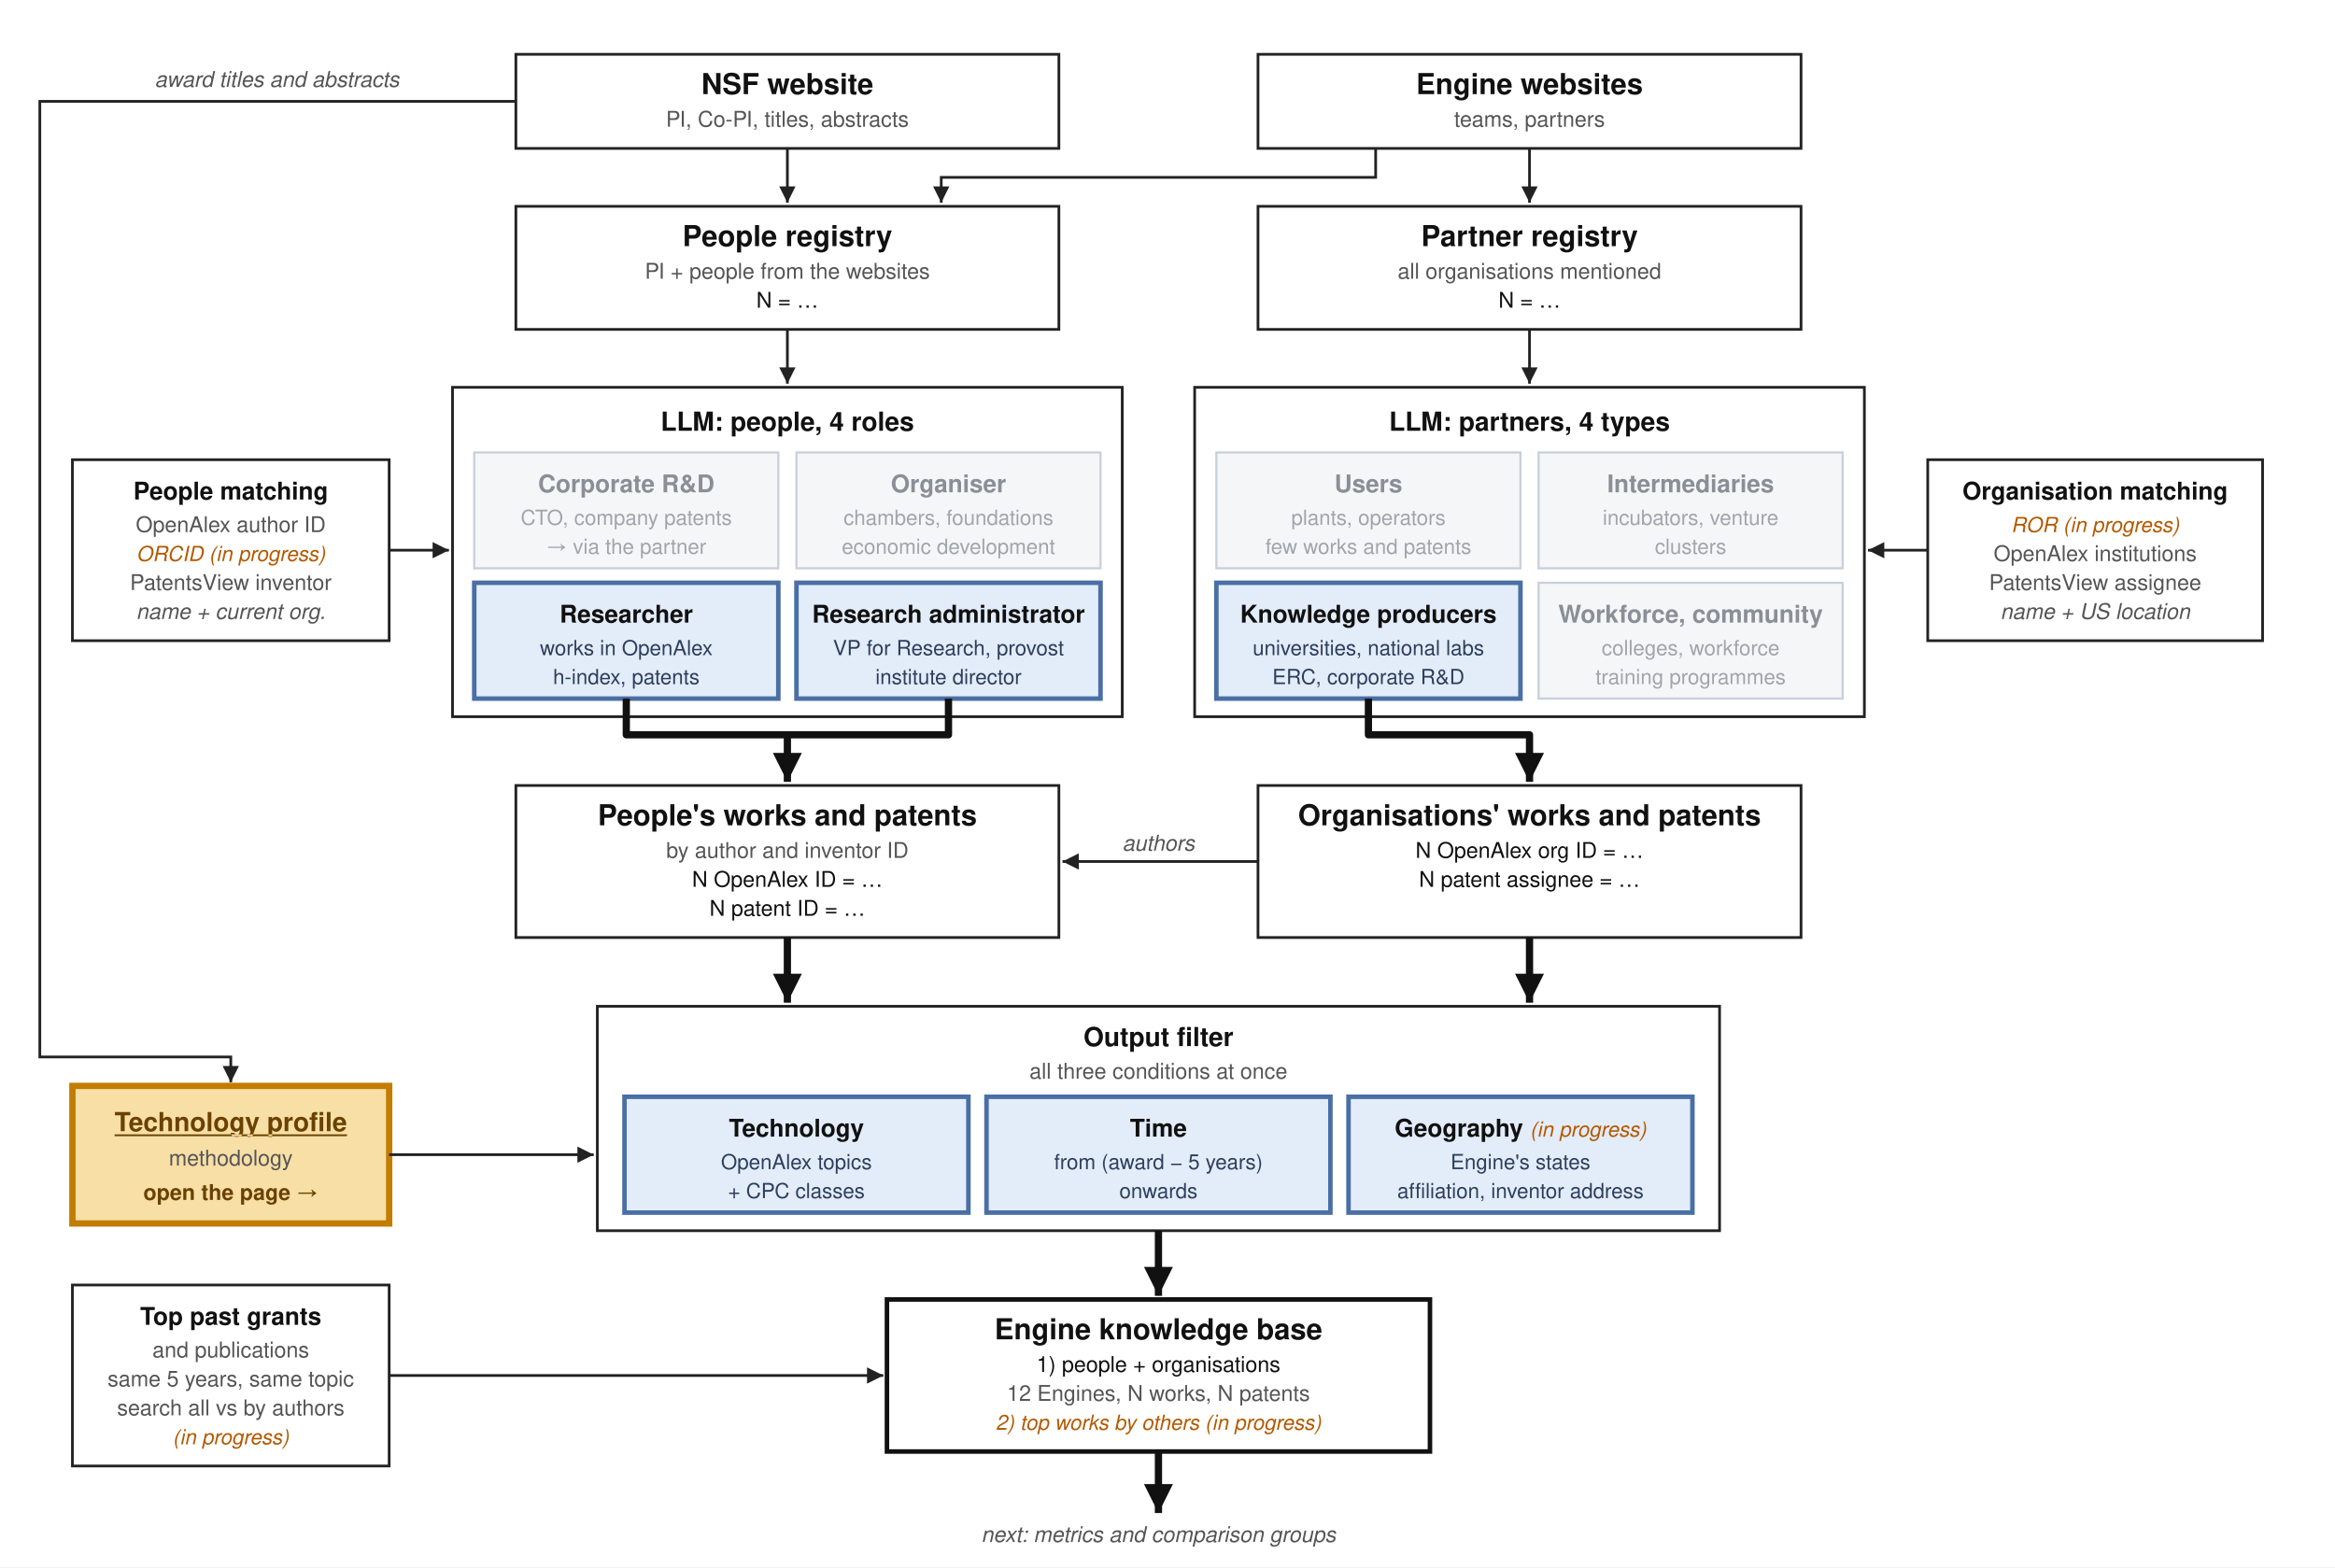
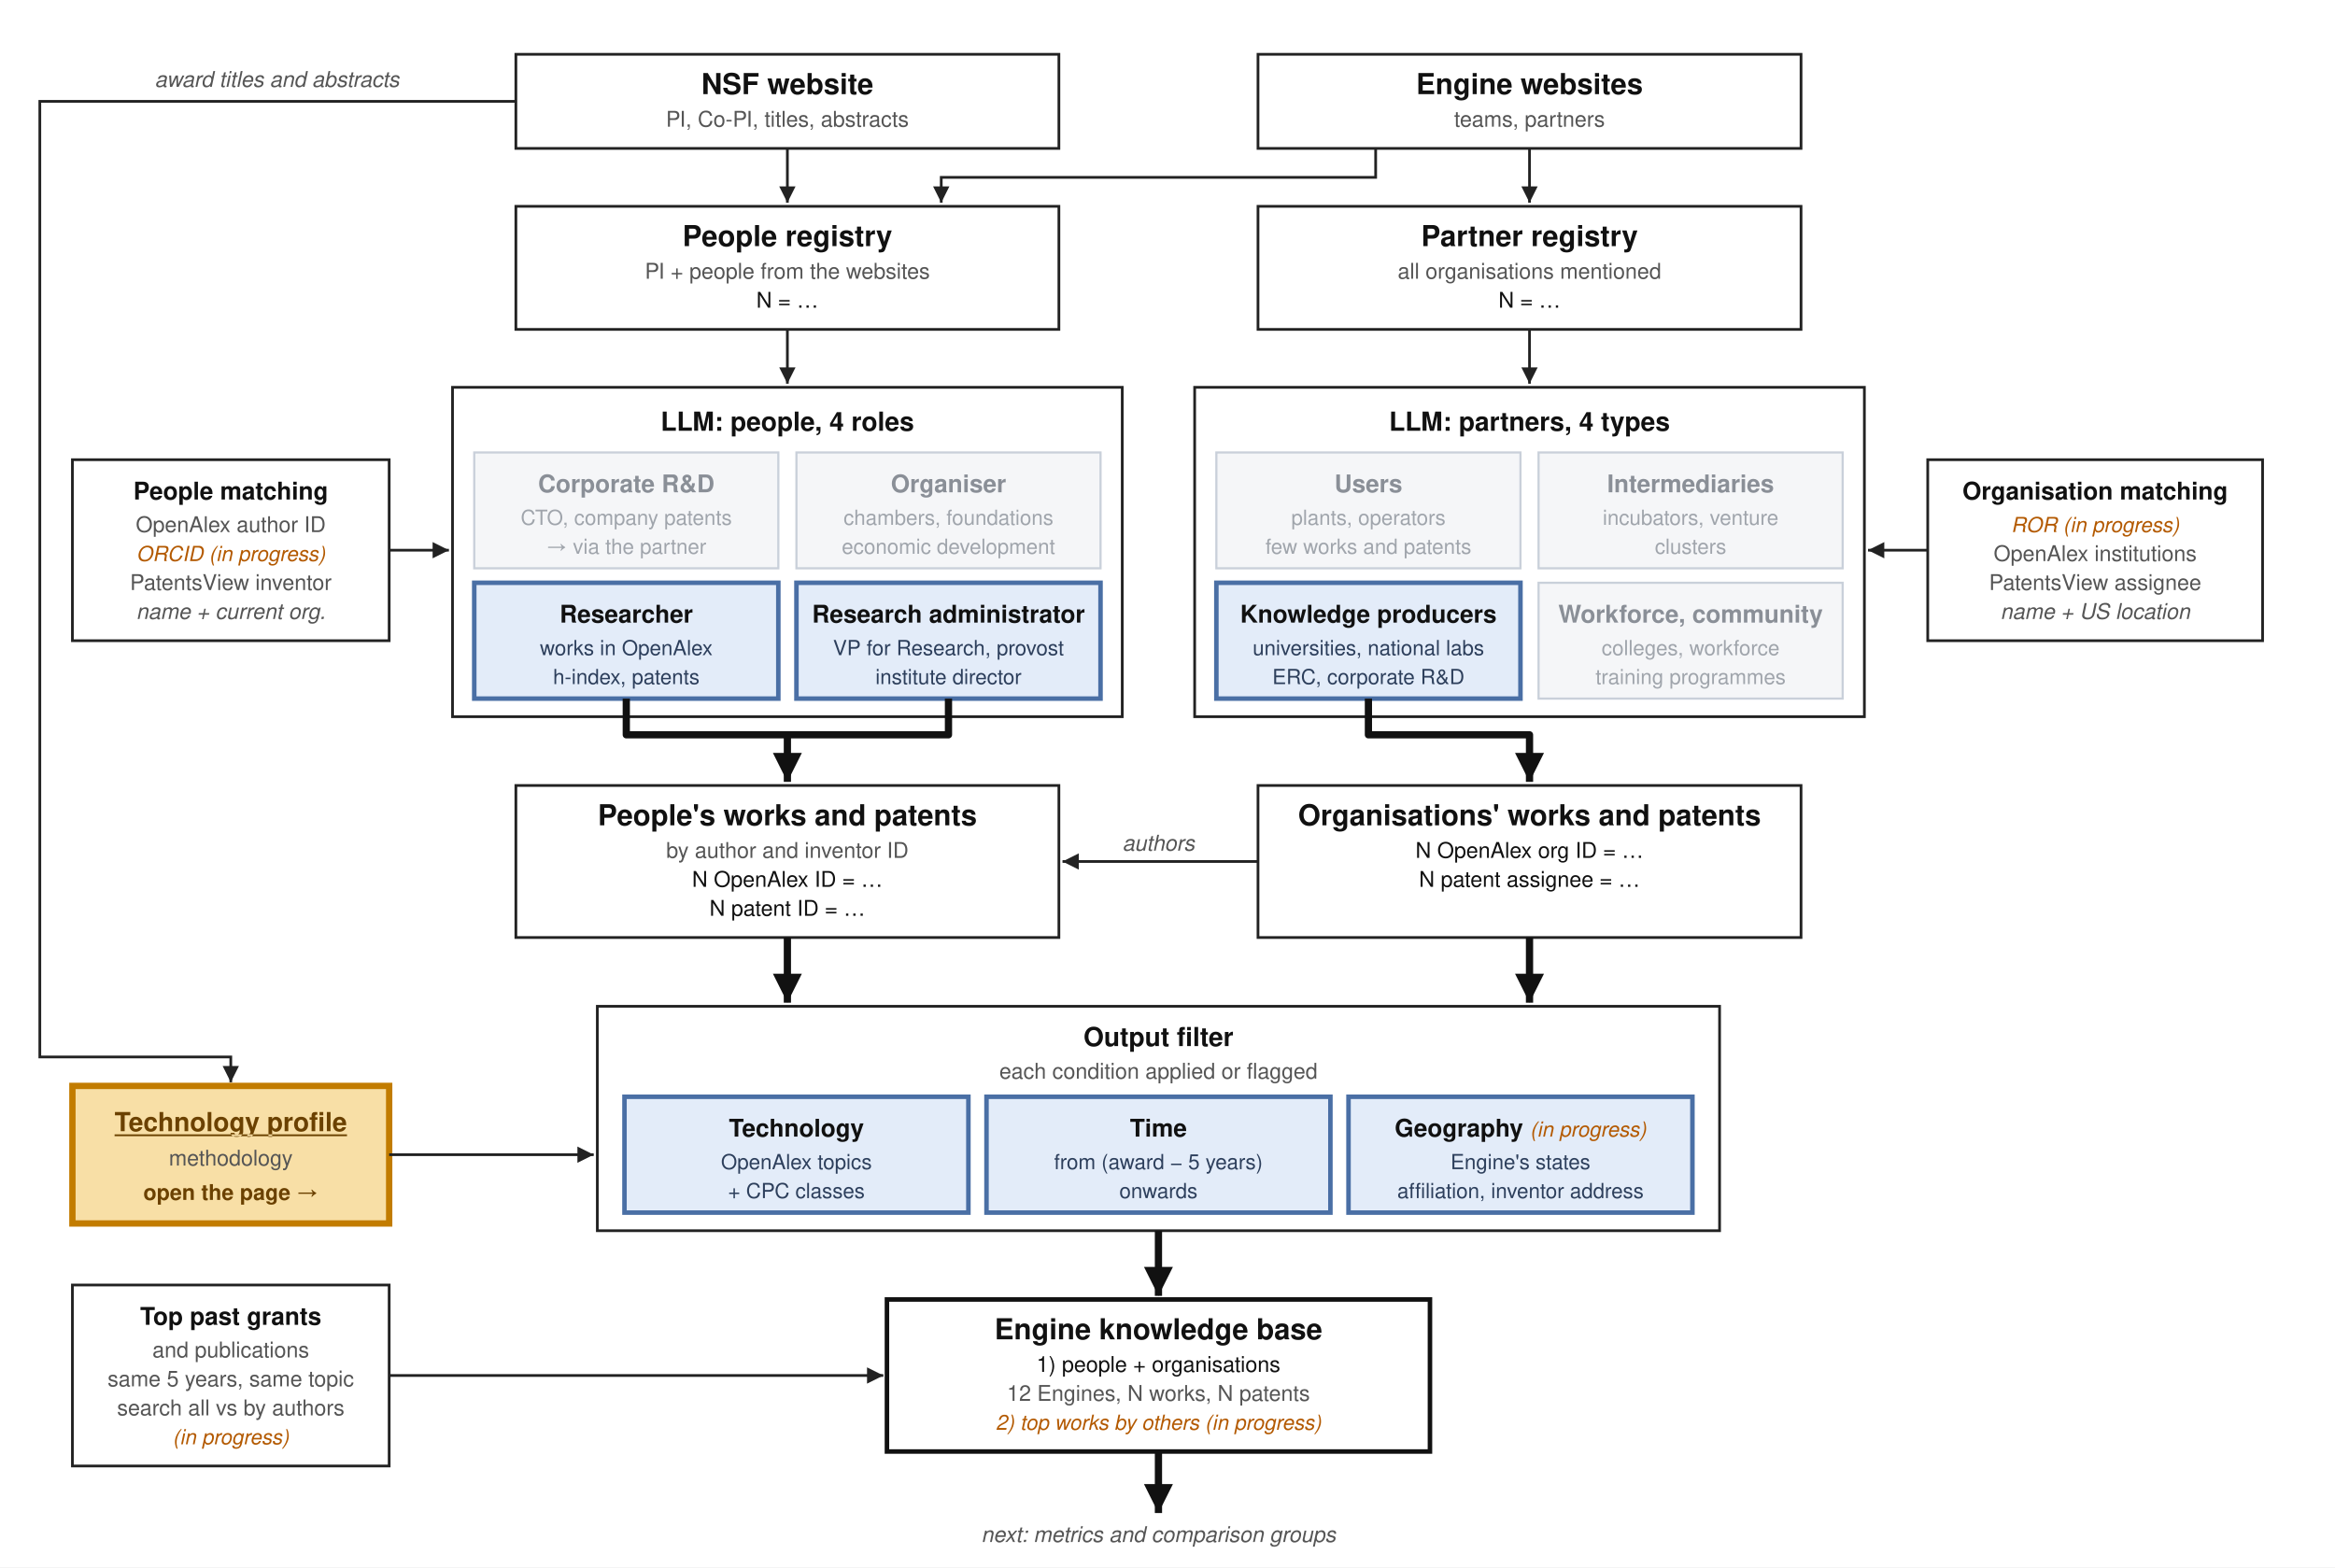
<svg xmlns="http://www.w3.org/2000/svg" viewBox="0 0 1290 866" width="1290" height="866">
  <defs>
    <marker id="a" viewBox="0 0 10 10" refX="10" refY="5" markerWidth="9" markerHeight="9" markerUnits="userSpaceOnUse" orient="auto">
      <path d="M0,0 L10,5 L0,10 z" fill="#222" />
    </marker>
    <marker id="A" viewBox="0 0 10 10" refX="10" refY="5" markerWidth="16" markerHeight="16" markerUnits="userSpaceOnUse" orient="auto">
      <path d="M0,0 L10,5 L0,10 z" fill="#111" />
    </marker>
    <style>
text { font-family: Helvetica, Arial, "DejaVu Sans", sans-serif; }
.box { fill: #fff; stroke: #222; stroke-width: 1.5; }
.kb { fill: #fff; stroke: #111; stroke-width: 2.5; }
.frame { fill: none; stroke: #222; stroke-width: 1.5; }
.on { fill: #e3ecf9; stroke: #4a6fa5; stroke-width: 2.5; }
.off { fill: #f5f6f8; stroke: #c9d0da; stroke-width: 1.2; }
.t { font-size: 16px; font-weight: 700; fill: #111; text-anchor: middle; }
.ts { font-size: 13.5px; font-weight: 700; fill: #111; text-anchor: middle; }
.tf { font-size: 14.5px; font-weight: 700; fill: #111; text-anchor: middle; }
.s { font-size: 12px; fill: #555; text-anchor: middle; }
.n { font-size: 12px; fill: #111; text-anchor: middle; }
.wip { font-size: 11.5px; font-style: italic; fill: #b35900; text-anchor: middle; }
.cap { font-size: 12px; font-style: italic; fill: #555; text-anchor: middle; }
.offt { font-size: 13.5px; font-weight: 600; fill: #8a8f97; text-anchor: middle; }
.offs { font-size: 11.5px; fill: #a0a5ac; text-anchor: middle; }
.ons { font-size: 11.5px; fill: #2d3f5c; text-anchor: middle; }
.keybox { fill: #f8dfa6; stroke: #c27c00; stroke-width: 3.5; }
.keyt { font-size: 14.5px; font-weight: 700; fill: #6b4100; text-anchor: middle; text-decoration: underline; }
.keyl { font-size: 12px; font-weight: 700; fill: #6b4100; text-anchor: middle; }
a.key:hover .keybox { fill: #f3cd7e; }
.li { font-size: 13px; fill: #222; }
.lib { font-weight: 700; fill: #111; }
.ln { fill: none; stroke: #222; stroke-width: 1.5; }
.LN { fill: none; stroke: #111; stroke-width: 4; stroke-linejoin: round; }
.lg { font-size: 12px; fill: #444; }
</style>
  </defs>
  <rect width="100%" height="100%" fill="#fff" />
  <rect class="box" x="285" y="30" width="300" height="52" />
  <text class="t" x="435.0" y="52">NSF website</text>
  <text class="s" x="435.0" y="70">PI, Co-PI, titles, abstracts</text>
  <rect class="box" x="695" y="30" width="300" height="52" />
  <text class="t" x="845.0" y="52">Engine websites</text>
  <text class="s" x="845.0" y="70">teams, partners</text>
  <path class="ln" d="M435,82 V112" marker-end="url(#a)" />
  <path class="ln" d="M845,82 V112" marker-end="url(#a)" />
  <path class="ln" d="M760,82 V98 H520 V112" marker-end="url(#a)" />
  <rect class="box" x="285" y="114" width="300" height="68" />
  <text class="t" x="435.0" y="136">People registry</text>
  <text class="s" x="435.0" y="154">PI + people from the websites</text>
  <text class="n" x="435.0" y="170">N = …</text>
  <rect class="box" x="695" y="114" width="300" height="68" />
  <text class="t" x="845.0" y="136">Partner registry</text>
  <text class="s" x="845.0" y="154">all organisations mentioned</text>
  <text class="n" x="845.0" y="170">N = …</text>
  <path class="ln" d="M435,182 V212" marker-end="url(#a)" />
  <path class="ln" d="M845,182 V212" marker-end="url(#a)" />
  <rect class="frame" x="250" y="214" width="370" height="182" />
  <text class="tf" x="435" y="238">LLM: people, 4 roles</text>
  <rect class="off" x="262" y="250" width="168" height="64" />
  <text class="offt" x="346.0" y="272">Corporate R&amp;D</text>
  <text class="offs" x="346.0" y="290">CTO, company patents</text>
  <text class="offs" x="346.0" y="306">→ via the partner</text>
  <rect class="off" x="440" y="250" width="168" height="64" />
  <text class="offt" x="524.0" y="272">Organiser</text>
  <text class="offs" x="524.0" y="290">chambers, foundations</text>
  <text class="offs" x="524.0" y="306">economic development</text>
  <rect class="on" x="262" y="322" width="168" height="64" />
  <text class="ts" x="346.0" y="344">Researcher</text>
  <text class="ons" x="346.0" y="362">works in OpenAlex</text>
  <text class="ons" x="346.0" y="378">h-index, patents</text>
  <rect class="on" x="440" y="322" width="168" height="64" />
  <text class="ts" x="524.0" y="344">Research administrator</text>
  <text class="ons" x="524.0" y="362">VP for Research, provost</text>
  <text class="ons" x="524.0" y="378">institute director</text>
  <rect class="frame" x="660" y="214" width="370" height="182" />
  <text class="tf" x="845" y="238">LLM: partners, 4 types</text>
  <rect class="off" x="672" y="250" width="168" height="64" />
  <text class="offt" x="756.0" y="272">Users</text>
  <text class="offs" x="756.0" y="290">plants, operators</text>
  <text class="offs" x="756.0" y="306">few works and patents</text>
  <rect class="off" x="850" y="250" width="168" height="64" />
  <text class="offt" x="934.0" y="272">Intermediaries</text>
  <text class="offs" x="934.0" y="290">incubators, venture</text>
  <text class="offs" x="934.0" y="306">clusters</text>
  <rect class="on" x="672" y="322" width="168" height="64" />
  <text class="ts" x="756.0" y="344">Knowledge producers</text>
  <text class="ons" x="756.0" y="362">universities, national labs</text>
  <text class="ons" x="756.0" y="378">ERC, corporate R&amp;D</text>
  <rect class="off" x="850" y="322" width="168" height="64" />
  <text class="offt" x="934.0" y="344">Workforce, community</text>
  <text class="offs" x="934.0" y="362">colleges, workforce</text>
  <text class="offs" x="934.0" y="378">training programmes</text>
  <rect class="box" x="40" y="254" width="175" height="100" />
  <text class="ts" x="127.5" y="276">People matching</text>
  <text class="s" x="127.5" y="294">OpenAlex author ID</text>
  <text class="wip" x="127.5" y="310">ORCID (in progress)</text>
  <text class="s" x="127.5" y="326">PatentsView inventor</text>
  <text class="s" x="127.5" y="342" style="font-style:italic">name + current org.</text>
  <path class="ln" d="M215,304.0 H248" marker-end="url(#a)" />
  <rect class="box" x="1065" y="254" width="185" height="100" />
  <text class="ts" x="1157.5" y="276">Organisation matching</text>
  <text class="wip" x="1157.5" y="294">ROR (in progress)</text>
  <text class="s" x="1157.5" y="310">OpenAlex institutions</text>
  <text class="s" x="1157.5" y="326">PatentsView assignee</text>
  <text class="s" x="1157.5" y="342" style="font-style:italic">name + US location</text>
  <path class="ln" d="M1065,304.0 H1032" marker-end="url(#a)" />
  <path class="LN" d="M346,386 V406 H524 V386" />
  <path class="LN" d="M435,406 V432" marker-end="url(#A)" />
  <path class="LN" d="M756,386 V406 H845 V432" marker-end="url(#A)" />
  <rect class="box" x="285" y="434" width="300" height="84" />
  <text class="t" x="435.0" y="456">People's works and patents</text>
  <text class="s" x="435.0" y="474">by author and inventor ID</text>
  <text class="n" x="435.0" y="490">N OpenAlex ID = …</text>
  <text class="n" x="435.0" y="506">N patent ID = …</text>
  <rect class="box" x="695" y="434" width="300" height="84" />
  <text class="t" x="845.0" y="456">Organisations' works and patents</text>
  <text class="n" x="845.0" y="474">N OpenAlex org ID = …</text>
  <text class="n" x="845.0" y="490">N patent assignee = …</text>
  <path class="ln" d="M695,476.0 H587" marker-end="url(#a)" />
  <text class="cap" x="640" y="470.0">authors</text>
  <path class="LN" d="M435,518 V554" marker-end="url(#A)" />
  <path class="LN" d="M845,518 V554" marker-end="url(#A)" />
  <rect class="frame" x="330" y="556" width="620" height="124" />
  <text class="tf" x="640" y="578">Output filter</text>
-   <text class="s" x="640" y="596">all three conditions at once</text>
+   <text class="s" x="640" y="596">each condition applied or flagged</text>
  <rect class="on" x="545" y="606" width="190" height="64" />
  <text class="ts" x="640.0" y="628">Time</text>
  <text class="ons" x="640.0" y="646">from (award − 5 years)</text>
  <text class="ons" x="640.0" y="662">onwards</text>
  <rect class="on" x="745" y="606" width="190" height="64" />
  <text class="ts" x="840.0" y="628">Geography <tspan style="font-size:11.5px;font-weight:400;font-style:italic;fill:#b35900">(in progress)</tspan>
  </text>
  <text class="ons" x="840.0" y="646">Engine's states</text>
  <text class="ons" x="840.0" y="662">affiliation, inventor address</text>
  <rect class="on" x="345" y="606" width="190" height="64" />
  <text class="ts" x="440.0" y="628">Technology</text>
  <text class="ons" x="440.0" y="646">OpenAlex topics</text>
  <text class="ons" x="440.0" y="662">+ CPC classes</text>
  <a href="methodology.html" class="key">
    <rect class="keybox" x="40" y="600.0" width="175" height="76" />
    <text class="keyt" x="127.5" y="625.0">Technology profile</text>
    <text class="s" x="127.5" y="644.0">methodology</text>
    <text class="keyl" x="127.5" y="663.0">open the page →</text>
  </a>
  <path class="ln" d="M285,56.0 H22 V584.0 H127.5 V598.0" marker-end="url(#a)" />
  <text class="cap" x="153" y="48.0">award titles and abstracts</text>
  <path class="ln" d="M215,638.0 H328" marker-end="url(#a)" />
  <path class="LN" d="M640,680 V716" marker-end="url(#A)" />
  <rect class="kb" x="490" y="718" width="300" height="84" />
  <text class="t" x="640.0" y="740">Engine knowledge base</text>
  <text class="n" x="640.0" y="758">1) people + organisations</text>
  <text class="s" x="640.0" y="774">12 Engines, N works, N patents</text>
  <text class="wip" x="640.0" y="790">2) top works by others (in progress)</text>
  <rect class="box" x="40" y="710" width="175" height="100" />
  <text class="ts" x="127.5" y="732">Top past grants</text>
  <text class="s" x="127.5" y="750">and publications</text>
  <text class="s" x="127.5" y="766">same 5 years, same topic</text>
  <text class="s" x="127.5" y="782">search all vs by authors</text>
  <text class="wip" x="127.5" y="798">(in progress)</text>
  <path class="ln" d="M215,760.0 H488" marker-end="url(#a)" />
  <path class="LN" d="M640,802 V836" marker-end="url(#A)" />
  <a href="analysis.html" class="next">
    <text class="cap" x="640" y="852">next: metrics and comparison groups</text>
  </a>
</svg>
